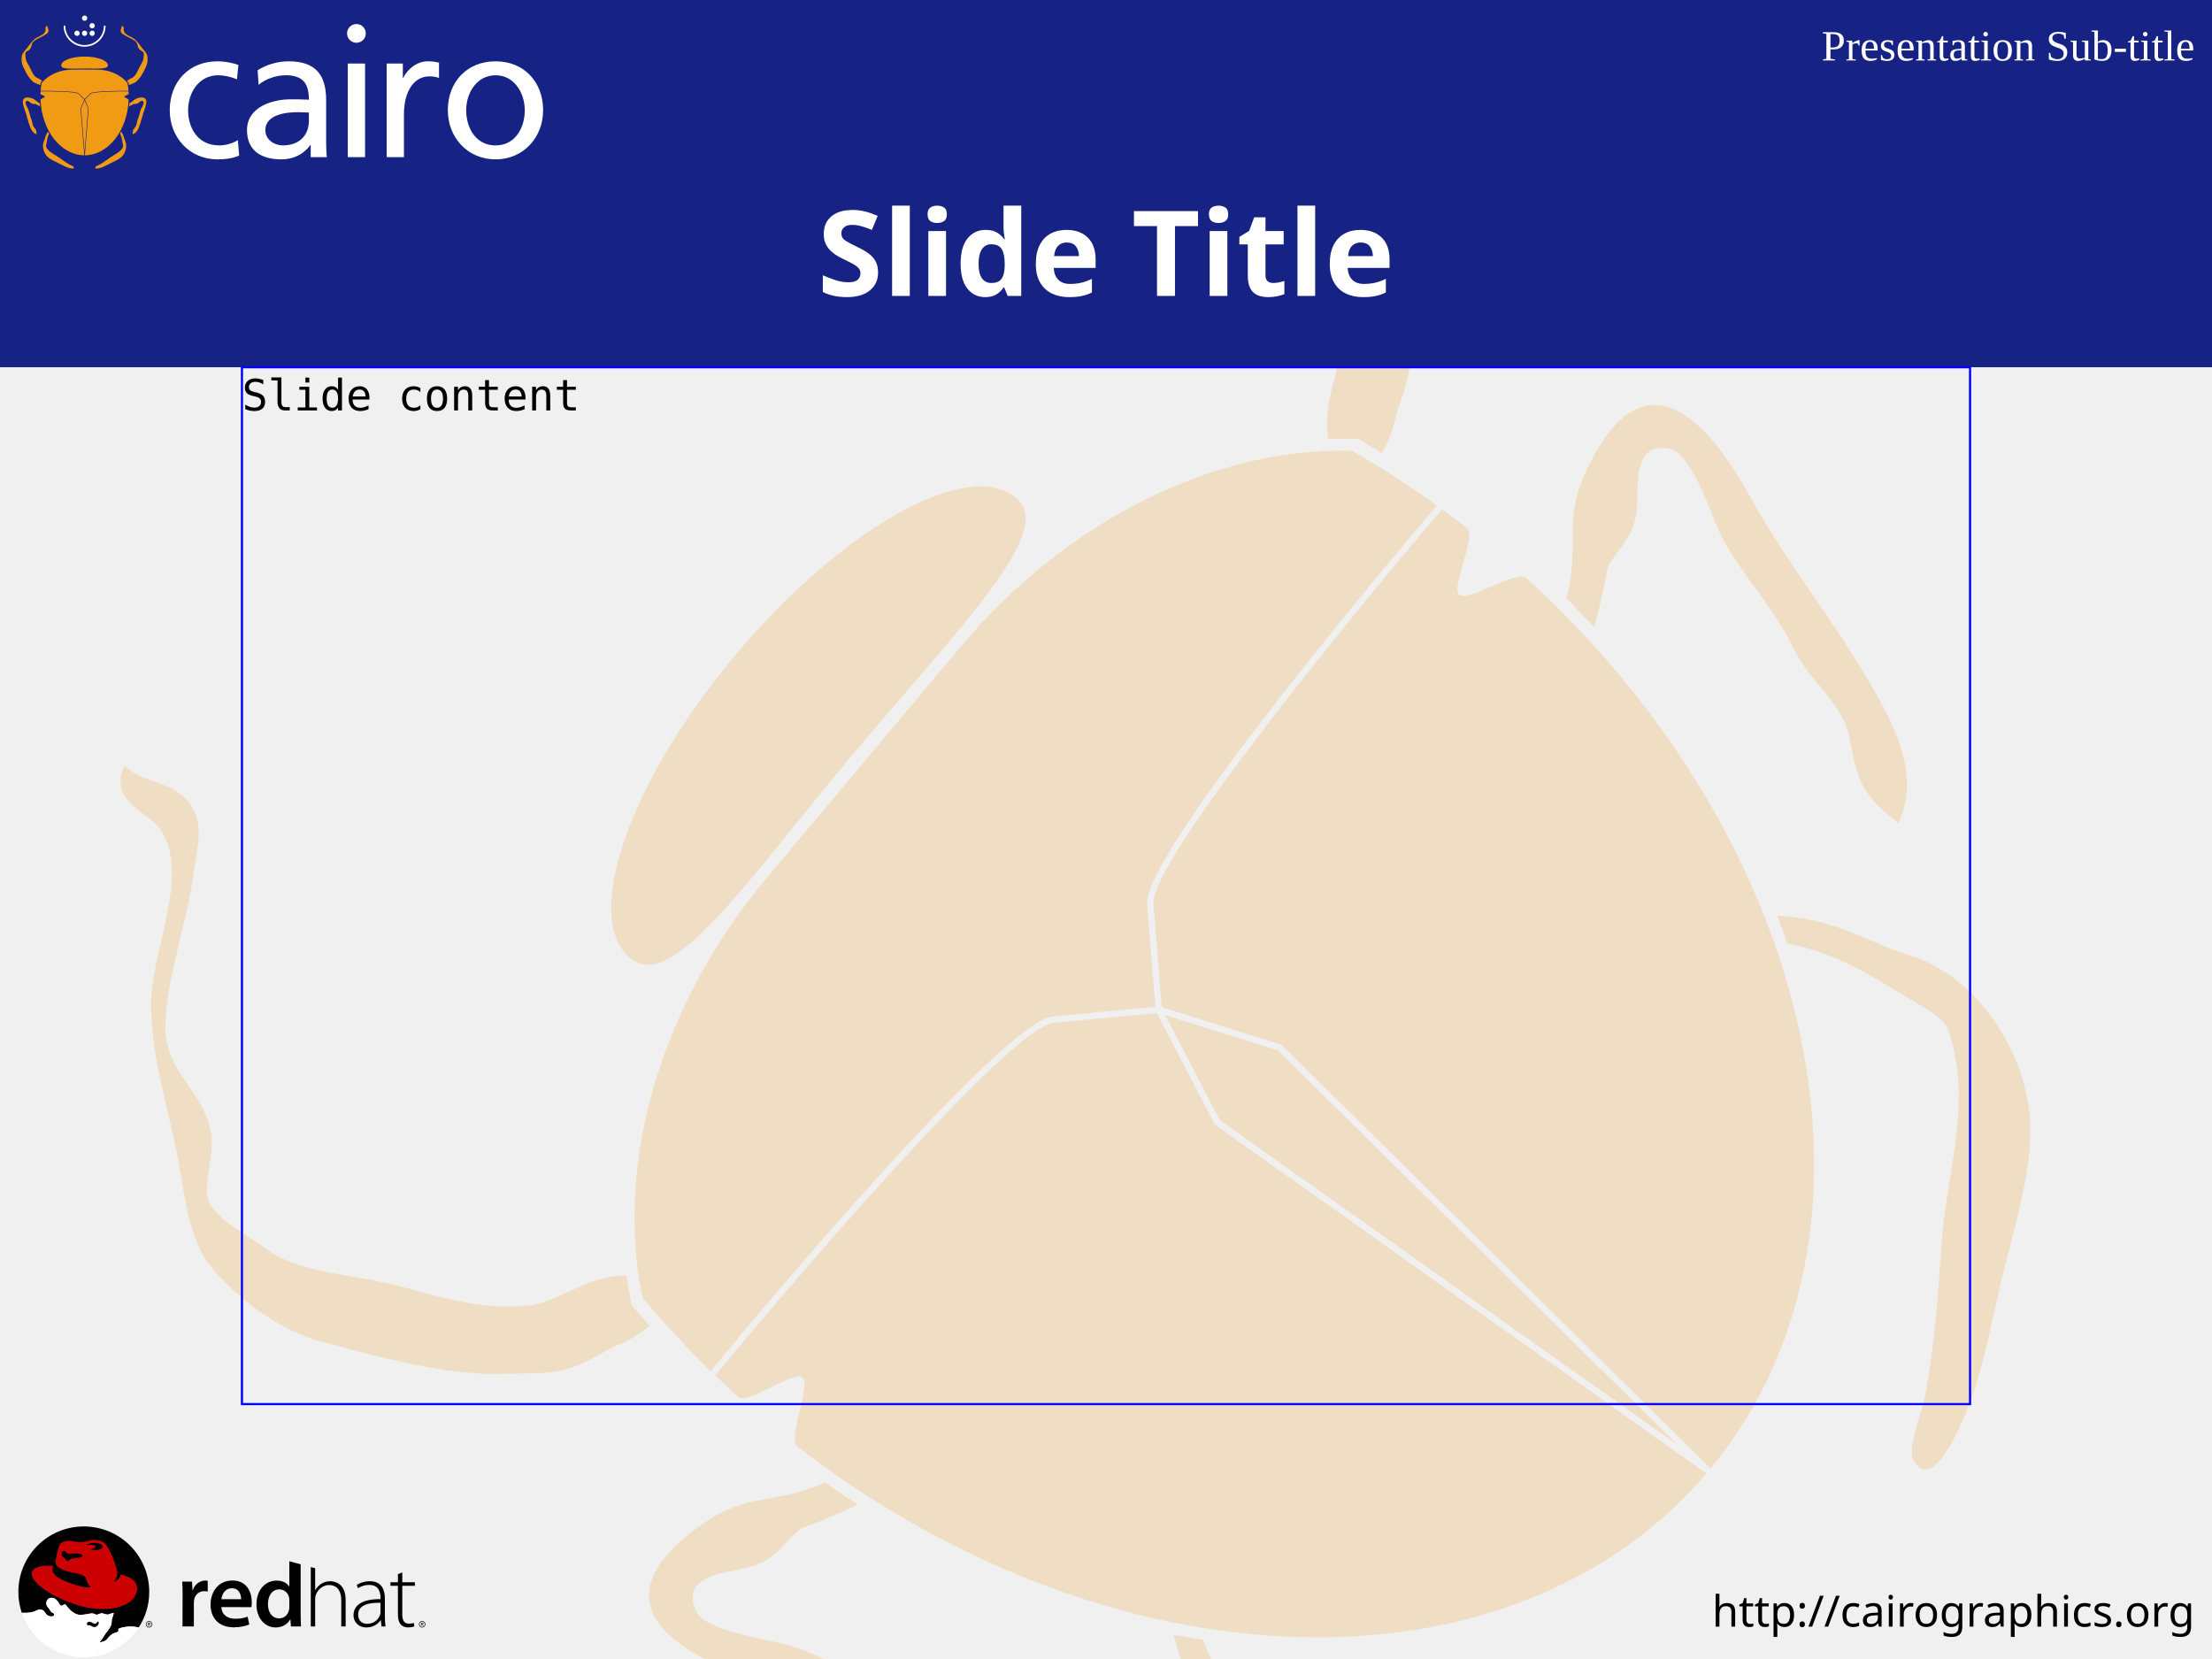
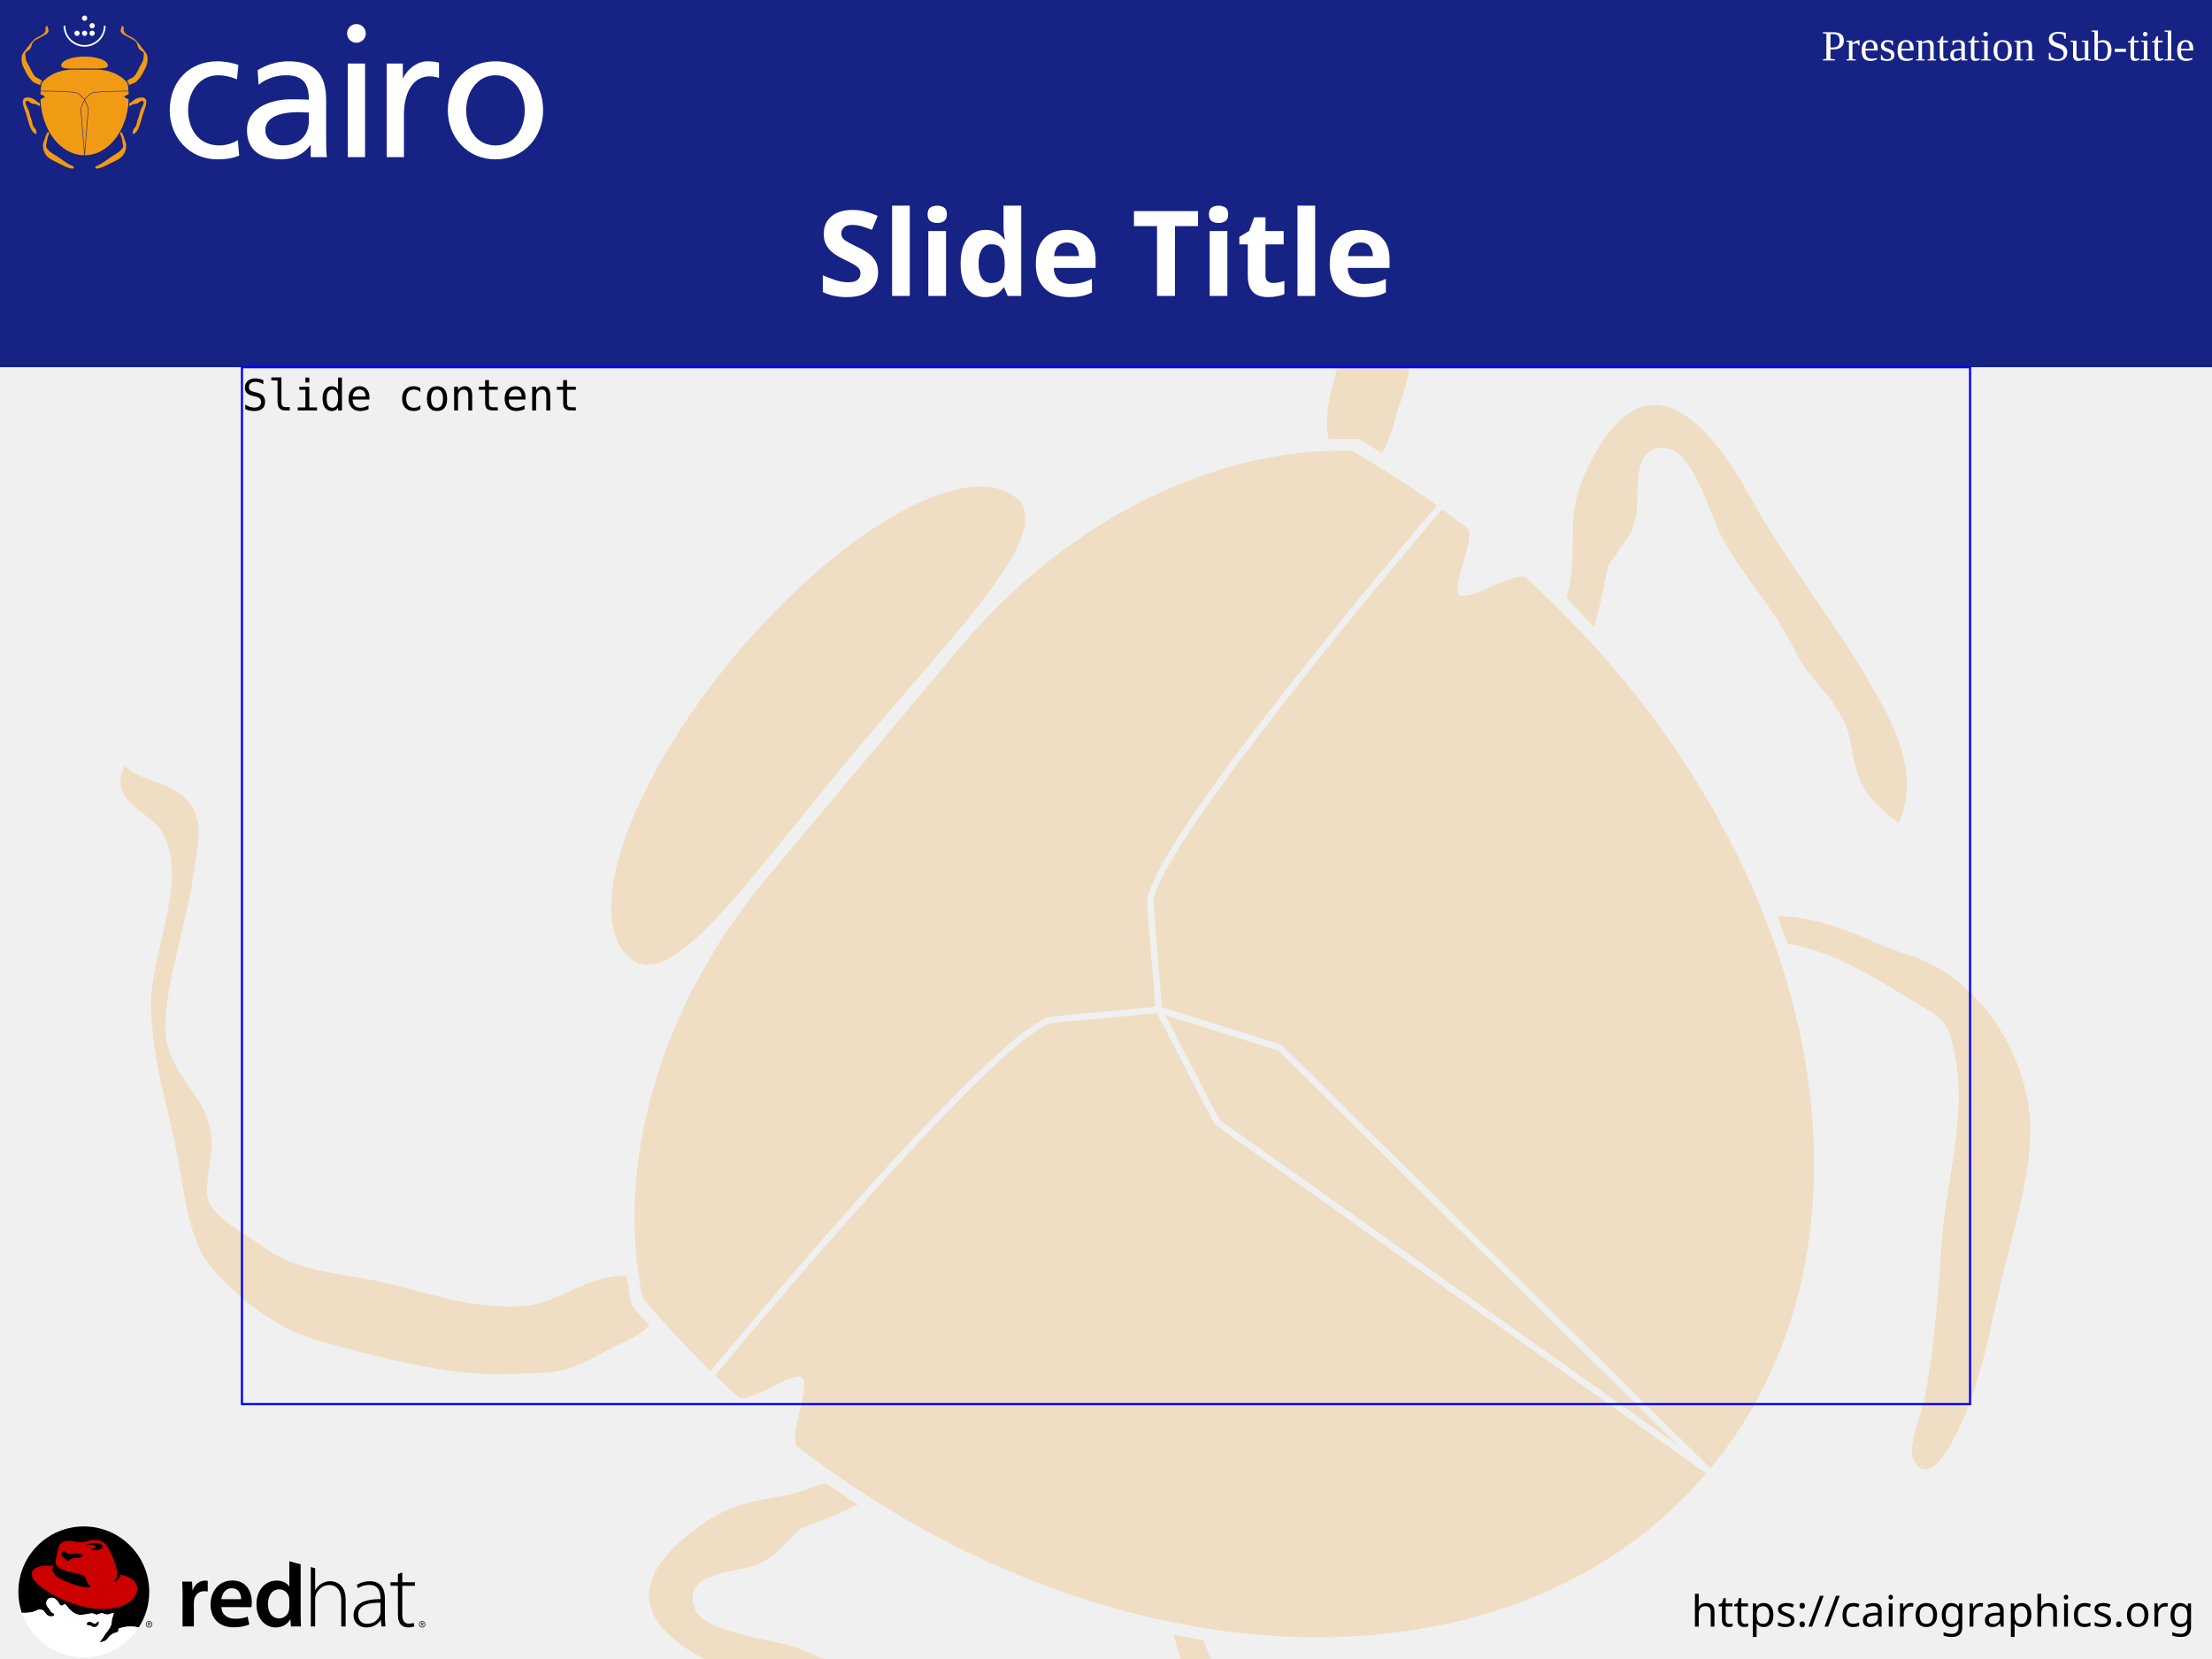
<svg xmlns="http://www.w3.org/2000/svg" xmlns:ns2="http://www.svgslides.org/svgslides0.1" xmlns:xlink="http://www.w3.org/1999/xlink" width="1024" height="768" fill="black">
  <defs id="cairo-artwork_defs">
    <g id="hacker_emblem">
      <g id="hacker_emblem_grid" fill="white" stroke="none">
        <rect x="-2.95" y="-3.05" width="6" height="0.1" />
        <rect x="2.95" y="-2.95" width="0.1" height="6" />
        <rect x="-3.05" y="2.95" width="6" height="0.1" />
        <rect x="-3.05" y="-3.05" width="0.1" height="6" />
        <rect x="-1.05" y="-2.95" width="0.1" height="5.9" />
        <rect x="0.95" y="-2.95" width="0.1" height="5.9" />
        <rect x="-2.95" y="-1.05" width="1.9" height="0.1" />
        <rect x="-0.95" y="-1.05" width="1.9" height="0.1" />
        <rect x="1.05" y="-1.05" width="1.9" height="0.1" />
        <rect x="-2.95" y="0.95" width="1.9" height="0.1" />
        <rect x="-0.95" y="0.95" width="1.9" height="0.1" />
        <rect x="1.05" y="0.95" width="1.9" height="0.1" />
      </g>
      <g id="hacker_emblem_dots" fill="white">
        <circle cx="0" cy="-2" r="0.7" />
        <circle cx="2" cy="0" r="0.7" />
        <circle cx="-2" cy="2" r="0.7" />
        <circle cx="0" cy="2" r="0.7" />
        <circle cx="2" cy="2" r="0.7" />
      </g>
    </g>
    <g id="scarab" fill="#f19a14">
      <g transform="translate(-150, -170)">
        <path id="scarab_head" d="M205.599,94.567c0-11.668-24.914-21.129-55.628-21.129     c-30.723,0-55.624,9.46-55.624,21.129c0,10.203,24.901,7.346,55.624,7.346C180.685,101.913,205.599,104.233,205.599,94.567z" />
        <path id="scarab_torso" d="M136.423,161.506c0,0,12.751,12.577,13.547,13.362     c2.262-2.232,13.545-13.362,13.545-13.362c7.135-7.036,87.111-6.399,91.066-6.363c-0.469-6.298-1.254-12.472-2.325-18.519     c-15.183-19.279-42.811-32.225-74.485-32.225h-55.518c-31.745,0-59.439,13.011-74.598,32.37c-1.054,6-1.829,12.128-2.296,18.374     C49.321,155.106,129.288,154.47,136.423,161.506z" />
        <path id="scarab_spine" d="M149.97,301.187c2.005-24.729,8.386-103.483,8.405-103.721     c-0.09-0.219-6.478-15.578-8.405-20.214c-1.936,4.655-8.316,19.995-8.408,20.214C141.582,197.704,147.965,276.458,149.97,301.187z" />
        <path id="scarab_wing_left" d="M140.403,197.149l8.862-21.31l-13.686-13.499     c-5.65-5.573-67.074-6.235-90.259-6.019l-0.006-0.622c-0.154,2.144-0.271,4.302-0.35,6.475     c-0.076,2.207,10.392,4.706,10.392,6.717c0,2.319-10.457,5.084-10.359,7.631c2.993,73.349,48.53,131.631,104.372,132.048     l-9.02-111.29L140.403,197.149z" />
        <path id="scarab_wing_right" d="M244.585,168.891c0-2.011,10.467-4.506,10.391-6.715     c-0.079-2.174-0.195-4.332-0.351-6.479l-0.004,0.624c-23.186-0.216-84.608,0.445-90.26,6.017l-13.688,13.502l8.915,21.438     l-9.017,111.29c55.854-0.417,101.378-58.698,104.373-132.049C255.04,173.976,244.585,171.209,244.585,168.891z" />
        <path id="scarab_leg_front_left" d="M44.506,141.12c-4.135-0.856-4.895-1.54-7.935-2.92     c-9.59-3.364-10.376-5.481-16.08-11.86c-7.426-8.306-12.661-20.142-17.1-29.463c-3.576-7.525-3.984-16.409-2.86-24.273     c0.991-6.935,7.144-12.869,12.074-18.92c5.844-7.191,10.356-14.822,17.924-21.354c7.736-6.682,23.203-9.809,26.168-19.648     C57.86,8.819,54.334,1.766,61.482,0c-0.366,4.703,3.639,8.477,2.397,13.575c-1.129,4.627-4.368,5.811-9.611,9.099     c-7.564,4.746-18.366,8.779-24.748,13.965c-7.175,5.827-4.369,13.771-10.569,20.057c-2.001,2.03-7.901,4.706-9.137,6.83     c-1.861,3.199-0.297,9.572-0.116,13.12c0.425,8.284,5.588,14.244,9.555,22.045c4.152,8.141,6.429,15.409,13.411,22.519     c4.183,4.262,11.429,4.802,16.21,10.647l-3.555,4.186L44.506,141.12z" />
        <path id="scarab_leg_middle_left" d="M43.94,191.922l-0.809-7.346     c-9.506-4.579-10.339-9.772-20.738-12.466c-23.728-6.151-21.361,11.25-15.532,26.373c5.676,14.726,8.237,30.23,14.345,44.795     c2.805,6.688,6.919,13.213,14.298,15.127c0.372-8.435-0.917-10.651-6.113-16.919c-4.395-5.293-3.326-12.548-6.072-18.504     c-3.581-7.804-4.196-15.646-7.279-23.502c-1.363-3.479-8.33-13.966-6.452-17.861c3.183-6.603,9.178-0.083,12.179,2.077     c4.218,3.036,6.467,2.223,11.681,2.898C34.041,186.673,37.005,188.756,43.94,191.922z" />
        <path id="scarab_leg_back_left" d="M65.839,257.063l-2.771-4.837     c-6.68,8.928-6.993,16.228-10.056,23.347c-5.277,12.263-0.157,28.851,9.854,37.676c6.052,5.375,15.907,9.618,23.122,13.136     c10.035,4.892,20.113,11.286,31.336,13.396c2.482,0.466,8.798,1.295,6.693-3.522c-0.975-2.237-8.091-4.591-10.146-5.734     c-8.312-4.623-16.377-10.524-24.142-16.176c-9.498-6.862-20.843-11.186-28.311-20.684c-3.054-3.885-3.544-4.922-2.816-9.39     c0.693-4.263,1.344-9.174,2.241-13.439C61.855,266.029,63.274,261.378,65.839,257.063z" />
        <path id="scarab_leg_front_right" d="M255.487,141.12c4.134-0.856,4.896-1.54,7.936-2.92     c9.583-3.364,10.369-5.481,16.071-11.86c7.428-8.306,12.661-20.142,17.115-29.463c3.574-7.525,3.983-16.409,2.86-24.273     c-0.992-6.935-7.157-12.869-12.087-18.92c-5.843-7.191-10.356-14.822-17.919-21.354c-7.735-6.682-23.202-9.809-26.167-19.648     C242.135,8.819,245.66,1.766,238.511,0c0.366,4.703-3.637,8.477-2.396,13.575c1.131,4.627,4.368,5.811,9.611,9.099     c7.563,4.746,18.367,8.779,24.747,13.965c7.17,5.827,4.362,13.771,10.563,20.057c2.001,2.03,7.901,4.706,9.139,6.83     c1.859,3.199,0.295,9.572,0.113,13.12c-0.424,8.284-5.588,14.244-9.553,22.045c-4.152,8.141-6.431,15.409-13.404,22.519     c-4.184,4.262-11.429,4.802-16.211,10.647l3.556,4.186L255.487,141.12z" />
        <path id="scarab_leg_middle_right" d="M256.053,191.922l0.81-7.346     c9.507-4.579,10.34-9.772,20.73-12.466c23.741-6.151,21.374,11.25,15.534,26.373c-5.676,14.726-8.238,30.23-14.347,44.795     c-2.804,6.688-6.911,13.213-14.291,15.127c-0.371-8.435,0.918-10.651,6.113-16.919c4.39-5.293,3.319-12.548,6.066-18.504     c3.58-7.804,4.197-15.646,7.278-23.502c1.363-3.479,8.33-13.966,6.453-17.861c-3.184-6.603-9.179-0.083-12.181,2.077     c-4.217,3.036-6.458,2.223-11.672,2.898C265.951,186.673,262.986,188.756,256.053,191.922z" />
        <path id="scarab_leg_back_right" d="M234.155,257.063l2.771-4.837     c6.679,8.928,6.991,16.228,10.057,23.347c5.274,12.263,0.154,28.851-9.854,37.676c-6.055,5.375-15.903,9.618-23.117,13.136     c-10.034,4.892-20.127,11.286-31.351,13.396c-2.481,0.466-8.789,1.295-6.691-3.522c0.976-2.237,8.092-4.591,10.146-5.734     c8.312-4.623,16.392-10.524,24.155-16.176c9.498-6.862,20.838-11.186,28.305-20.684c3.055-3.885,3.543-4.922,2.818-9.39     c-0.696-4.263-1.346-9.174-2.244-13.439C238.137,266.029,236.718,261.378,234.155,257.063z" />
      </g>
    </g>
    <radialGradient id="gradient_radial_dung" cx="0" cy="0" r="60" fx="0" fy="0" gradientUnits="userSpaceOnUse">
      <stop offset="0" stop-color="#9a9a9a" />
      <stop offset="0.70" stop-color="#bababa" />
      <stop offset="0.95" stop-color="#FFFFFF" />
    </radialGradient>
    <g id="dung">
      <circle cx="0" cy="0" r="60" fill="url(#gradient_radial_dung)" />
      <g transform="translate(-61, -61)">
        <path fill="#8a8a8a" d="M0,61c0,33.636,27.364,61,61,61s61-27.364,61-61S94.636,0,61,0S0,27.364,0,61z        M2,61C2,28.467,28.467,2,61,2c32.532,0,59,26.467,59,59c0,32.533-26.468,59-59,59C28.467,120,2,93.533,2,61z" />
      </g>
      <use xlink:href="#hacker_emblem" x="0" y="0" transform="scale(9)" />
    </g>
    <g id="dung_2_color">
      <path stroke-width="4" stroke="white" fill="none" d=" M 48,   0 C 48,   12.73,    42.943, 24.939   33.941, 33.941 C 24.939, 42.943   12.73, 48   0,   48 C -12.73, 48,    -24.939, 42.943   -33.941, 33.941 C -42.943, 24.939,   -48,   12.73,   -48,   0, C -48,   -12.73,    -42.943, -24.939,   -33.941, -33.941 C -24.939, -42.943,   -12.73, -48,    0,   -48 C 12.73, -48,    24.939, -42.943,   33.941, -33.941 C 42.943, -24.939,   48,   -12.73,   48,   0" />
      <g transform="scale(9)" fill="white" stroke="none" stroke-width="0.222">
        <circle cx="0" cy="-2" r="0.7" />
        <circle cx="2" cy="0" r="0.7" />
        <circle cx="-2" cy="2" r="0.7" />
        <circle cx="0" cy="2" r="0.7" />
        <circle cx="2" cy="2" r="0.7" />
      </g>
    </g>
    <g id="cairo_logo">
      <use xlink:href="#dung_2_color" x="0" y="0" transform="translate(0, -140)" />
      <use xlink:href="#scarab" x="0" y="0" transform="translate(0, 30)" />
    </g>
    <g id="cairo_logo_dung-centered">
      <use xlink:href="#dung_2_color" x="0" y="0" />
      <use xlink:href="#scarab" x="0" y="0" transform="translate(0,170)" />
    </g>
    <g id="cairo_logo_scarab-centered">
      <use xlink:href="#dung_2_color" x="0" y="0" transform="translate(0, -175.85)" />
      <use xlink:href="#scarab" x="0" y="0" transform="translate(0, -5.85)" />
    </g>
    <g id="cairo_logo_top-centered">
      <use xlink:href="#dung_2_color" x="0" y="0" transform="translate(0, 60)" />
      <use xlink:href="#scarab" x="0" y="0" transform="translate(0, 230)" />
    </g>
    <g id="cairo_logo_bottom-centered">
      <use xlink:href="#dung_2_color" x="0" y="0" transform="translate(0, -340)" />
      <use xlink:href="#scarab" x="0" y="0" transform="translate(0, -170)" />
    </g>
    <g id="cairo_logo_right-centered">
      <use xlink:href="#dung_2_color" x="0" y="0" transform="translate(-150, -140)" />
      <use xlink:href="#scarab" x="0" y="0" transform="translate(-150, 30)" />
    </g>
    <g id="cairo_logo_left-centered">
      <use xlink:href="#dung_2_color" x="0" y="0" transform="translate(150, -140)" />
      <use xlink:href="#scarab" x="0" y="0" transform="translate(150, 30)" />
    </g>
    <g id="cairo_logo_topleft-centered">
      <use xlink:href="#dung_2_color" x="0" y="0" transform="translate(150, 60)" />
      <use xlink:href="#scarab" x="0" y="0" transform="translate(150, 230)" />
    </g>
    <g id="cairo_logo_topright-centered">
      <use xlink:href="#dung_2_color" x="0" y="0" transform="translate(-150, 60)" />
      <use xlink:href="#scarab" x="0" y="0" transform="translate(-150, 230)" />
    </g>
    <g id="cairo_logo_bottomleft-centered">
      <use xlink:href="#dung_2_color" x="0" y="0" transform="translate(150, -340)" />
      <use xlink:href="#scarab" x="0" y="0" transform="translate(150, -170)" />
    </g>
    <g id="cairo_logo_bottomright-centered">
      <use xlink:href="#dung_2_color" x="0" y="0" transform="translate(-150, -340)" />
      <use xlink:href="#scarab" x="0" y="0" transform="translate(-150, -170)" />
    </g>
    <g id="cairo_text" transform="translate(0,-97)">
      <g transform="scale(0.1484,0.1484)">
        <g transform="translate(-1139,-208.5)">
          <path transform="translate(65,0)" d="           M 412, 433            C 385, 422 336, 413 298, 413            C 142, 413 38, 525 38, 680            C 38, 826 144, 947 298, 947            C 332, 947 377, 944 416, 926            L 409, 842            C 380, 861 340, 871 308, 871            C 187, 871 138, 771 138, 680            C 138, 583 197, 489 302, 489            C 332, 489 368, 496 404, 511            L 412, 433 " />
          <path transform="translate(486.75,0)" d="           M 109, 541            C 147, 509 204, 489 257, 489            C 351, 489 383, 534 383, 622            C 346, 620 320, 620 283, 620            C 186, 620 46, 660 46, 788            C 46, 899 123, 947 233, 947            C 319, 947 369, 900 391, 869            L 393, 869            L 393, 935            L 481, 935            C 479, 920 477, 893 477, 835            L 477, 624            C 477, 485 418, 413 272, 413            C 207, 413 151, 433 104, 461            L 109, 541            M 383, 737            C 383, 813 334, 871 241, 871            C 198, 871 146, 842 146, 788            C 146, 698 272, 690 323, 690            C 343, 690 363, 692 383, 692            L 383, 737 " />
          <path transform="translate(1000,0)" d="           M 92, 935            L 186, 935            L 186, 425            L 92, 425            L 92, 935            M 88, 261           A 51, 51 0 1 1 190,261           A 51, 51 0 1 1 88,261" />
          <path transform="translate(1234.25,0)" d="           M 80, 935            L 174, 935            L 174, 703            C 174, 575 229, 495 313, 495            C 329, 495 348, 497 365, 504            L 365, 420            C 345, 416 331, 413 303, 413            C 249, 413 195, 451 170, 504            L 168, 504            L 168, 425            L 80, 425            L 80, 935 " />
          <path transform="translate(1610,0)" d="           M 46, 680            C 46, 826 152, 947 306, 947            C 459, 947 565, 826 565, 680            C 565, 525 461, 413 306, 413            C 150, 413 46, 525 46, 680            M 146, 680            C 146, 583 205, 489 306, 489            C 406, 489 465, 583 465, 680            C 465, 771 416, 871 306, 871            C 195, 871 146, 771 146, 680 " />
        </g>
      </g>
    </g>
    <g id="cairo_text_small_spaced" transform="translate(0,-71)">
      <g transform="scale(0.085,0.085)">
        <g transform="translate(-1139,-208.5)">
          <path transform="translate(-151,0)" d="           M 412, 433            C 385, 422 336, 413 298, 413            C 142, 413 38, 525 38, 680            C 38, 826 144, 947 298, 947            C 332, 947 377, 944 416, 926            L 409, 842            C 380, 861 340, 871 308, 871            C 187, 871 138, 771 138, 680            C 138, 583 197, 489 302, 489            C 332, 489 368, 496 404, 511            L 412, 433 " />
          <path transform="translate(379.5,0)" d="           M 109, 541            C 147, 509 204, 489 257, 489            C 351, 489 383, 534 383, 622            C 346, 620 320, 620 283, 620            C 186, 620 46, 660 46, 788            C 46, 899 123, 947 233, 947            C 319, 947 369, 900 391, 869            L 393, 869            L 393, 935            L 481, 935            C 479, 920 477, 893 477, 835            L 477, 624            C 477, 485 418, 413 272, 413            C 207, 413 151, 433 104, 461            L 109, 541            M 383, 737            C 383, 813 334, 871 241, 871            C 198, 871 146, 842 146, 788            C 146, 698 272, 690 323, 690            C 343, 690 363, 692 383, 692            L 383, 737 " />
          <path transform="translate(1000,0)" d="           M 92, 935            L 186, 935            L 186, 425            L 92, 425            L 92, 935            M 88, 261           A 51, 51 0 1 1 190,261           A 51, 51 0 1 1 88,261" />
          <path transform="translate(1341.5,0)" d="           M 80, 935            L 174, 935            L 174, 703            C 174, 575 229, 495 313, 495            C 329, 495 348, 497 365, 504            L 365, 420            C 345, 416 331, 413 303, 413            C 249, 413 195, 451 170, 504            L 168, 504            L 168, 425            L 80, 425            L 80, 935 " />
          <path transform="translate(1826,0)" d="           M 46, 680            C 46, 826 152, 947 306, 947            C 459, 947 565, 826 565, 680            C 565, 525 461, 413 306, 413            C 150, 413 46, 525 46, 680            M 146, 680            C 146, 583 205, 489 306, 489            C 406, 489 465, 583 465, 680            C 465, 771 416, 871 306, 871            C 195, 871 146, 771 146, 680 " />
        </g>
      </g>
    </g>
    <g id="cairo_text_small" transform="translate(0,-71)">
      <g transform="scale(0.085,0.085)">
        <g transform="translate(-1139,-208.5)">
          <path transform="translate(-151,0)" d="           M 412, 433            C 385, 422 336, 413 298, 413            C 142, 413 38, 525 38, 680            C 38, 826 144, 947 298, 947            C 332, 947 377, 944 416, 926            L 409, 842            C 380, 861 340, 871 308, 871            C 187, 871 138, 771 138, 680            C 138, 583 197, 489 302, 489            C 332, 489 368, 496 404, 511            L 412, 433 " />
          <path transform="translate(261.75,0)" d="           M 109, 541            C 147, 509 204, 489 257, 489            C 351, 489 383, 534 383, 622            C 346, 620 320, 620 283, 620            C 186, 620 46, 660 46, 788            C 46, 899 123, 947 233, 947            C 319, 947 369, 900 391, 869            L 393, 869            L 393, 935            L 481, 935            C 479, 920 477, 893 477, 835            L 477, 624            C 477, 485 418, 413 272, 413            C 207, 413 151, 433 104, 461            L 109, 541            M 383, 737            C 383, 813 334, 871 241, 871            C 198, 871 146, 842 146, 788            C 146, 698 272, 690 323, 690            C 343, 690 363, 692 383, 692            L 383, 737 " />
          <path transform="translate(764.75)" d="           M 92, 935            L 186, 935            L 186, 425            L 92, 425            L 92, 935            M 88, 261           A 51, 51 0 1 1 190,261           A 51, 51 0 1 1 88,261" />
          <path transform="translate(988.5,0)" d="           M 80, 935            L 174, 935            L 174, 703            C 174, 575 229, 495 313, 495            C 329, 495 348, 497 365, 504            L 365, 420            C 345, 416 331, 413 303, 413            C 249, 413 195, 451 170, 504            L 168, 504            L 168, 425            L 80, 425            L 80, 935 " />
          <path transform="translate(1355.5,0)" d="           M 46, 680            C 46, 826 152, 947 306, 947            C 459, 947 565, 826 565, 680            C 565, 525 461, 413 306, 413            C 150, 413 46, 525 46, 680            M 146, 680            C 146, 583 205, 489 306, 489            C 406, 489 465, 583 465, 680            C 465, 771 416, 871 306, 871            C 195, 871 146, 771 146, 680 " />
        </g>
      </g>
    </g>
    <g id="cairo_logo_text_small">
      <use xlink:href="#cairo_logo_bottomleft-centered" transform="translate(0, 78), scale(0.1944)" />
      <use xlink:href="#cairo_text_small" fill="white" transform="translate(175,82)" />
    </g>
    <g id="cairo_logo_with_text">
      <use xlink:href="#cairo_logo_top-centered" transform="translate(0, -245)" />
      <use xlink:href="#cairo_text" transform="translate(0, 245)" />
    </g>
    <g id="cairo_banner">
      <use xlink:href="#cairo_logo_bottomleft-centered" transform="translate(-180, 40), scale(0.1944)" />
      <use xlink:href="#cairo_text_small" transform="translate(0, 42)" fill="black" />
      <use xlink:href="#cairo_logo_bottomleft-centered" transform="translate(180, 40), scale(0.1944), scale(-1, 1)" />
    </g>
    <g id="freedesktop_org_logo" style="fill:#FFFFFF;stroke:#3B80AE;stroke-width:2.459;">
      <g>
        <path style="stroke:#BABABA;" d="M85.277,40.796c2.058,7.884-2.667,15.942-10.551,17.999L27.143,71.21c-7.884,2.057-15.943-2.667-18-10.552            l-7.448-28.55c-2.057-7.884,2.667-15.942,10.551-17.999L59.83,1.695c7.884-2.057,15.942,2.667,17.999,10.551            l7.449,28.55z" />&gt;
		    <path style="fill:#3B80AE;stroke:none;" d="M80.444,39.778c1.749,7.854-1.816,13.621-9.504,15.447l-42.236,11.02c-7.569,2.396-14.089-1.181               -15.838-8.836L6.53,33.127c-1.749-8.145,0.709-12.889,9.503-15.447L58.27,6.661               c8.144-1.826,14.089,1.363,15.838,8.835l6.336,24.282z" />&gt;
		    </g>g&gt;
		    <path style="opacity:0.5;fill:none;stroke:#FFFFFF;" d="M45.542,51.793L24.104,31.102l38.1-4.393L45.542,51.793z" />&gt;
		    <path d="M72.325,28.769c0.405,1.55-0.525,3.136-2.075,3.541l-12.331,3.217c-1.551,0.404-3.137-0.525-3.542-2.076l-2.295-8.801         c-0.405-1.551,0.524-3.137,2.076-3.542l12.33-3.217c1.551-0.405,3.137,0.525,3.542,2.076l2.295,8.801z" />&gt;
		    <path d="M36.51,33.625c0.496,1.9-0.645,3.844-2.545,4.34l-15.112,3.943c-1.901,0.496-3.845-0.644-4.34-2.544l-2.814-10.786         c-0.496-1.901,0.644-3.844,2.544-4.34l15.113-3.942c1.901-0.496,3.845,0.643,4.34,2.544l2.814,10.786z" />&gt;
		    <path d="M52.493,53.208c0.278,1.065-0.36,2.154-1.425,2.432L42.6,57.848c-1.064,0.277-2.153-0.36-2.431-1.426l-1.577-6.043         c-0.277-1.064,0.36-2.153,1.425-2.432l8.468-2.209c1.064-0.277,2.154,0.361,2.431,1.426l1.577,6.043z" />&gt;
		    </g>g&gt;
		    <g id="bullet">
      <use x="0" y="0" xlink:href="#cairo_logo" transform="translate(-6,-2) scale(0.1, 0.1)" />&gt;
		    </g>
    <g id="redhat_logo_horizontal">
      <g fill="black" stroke="none" transform="translate(0,124),scale(1,-1),translate(-214,-258)" fill-rule="evenodd">
        <path fill="black" d="     M 367.062 315.32     C 367.062 320.877 366.946 324.964 366.723 328.66     L 375.811 328.66     L 376.2 320.776     L 376.497 320.776     C 378.539 326.622 383.381 329.6 387.859 329.6     C 388.884 329.6 389.482 329.56 390.322 329.373     L 390.322 319.486     C 389.34 319.676 388.422 319.784 387.159 319.784     C 382.16 319.784 378.688 316.601 377.751 311.845     C 377.573 310.918 377.481 309.809 377.481 308.678     L 377.481 287.15     L 366.977 287.15     L 367.062 315.32    " />
        <path fill="black" d="     M 402.993 305.079     C 403.272 297.559 409.092 294.269 415.814 294.269     C 420.641 294.269 424.094 295.023 427.268 296.192     L 428.823 288.968     C 425.269 287.463 420.341 286.336 414.315 286.336     C 400.838 286.336 392.941 294.659 392.941 307.381     C 392.941 318.837 399.891 329.677 413.244 329.677     C 426.74 329.677 431.134 318.577 431.134 309.489     C 431.134 307.538 430.962 305.971 430.759 305.006     L 402.993 305.079      M 421.248 312.393     C 421.295 316.239 419.621 322.509 412.59 322.509     C 406.13 322.509 403.444 316.645 402.972 312.393     L 421.248 312.393    " />
        <path fill="black" d="     M 476.355 344.667     L 465.864 347.508     L 465.864 324.191     L 465.69 324.191     C 463.834 327.256 459.741 329.6 454.057 329.6     C 444.076 329.6 435.383 321.337 435.448 307.431     C 435.448 294.672 443.298 286.217 453.212 286.217     C 459.202 286.217 464.211 289.072 466.691 293.722     L 466.878 293.722     L 467.349 287.15     L 476.7 287.15     C 476.508 289.972 476.355 294.543 476.355 298.792     L 476.355 344.667      M 465.864 305.15     C 465.864 304.048 465.786 303.023 465.545 302.087     C 464.487 297.544 460.773 294.617 456.482 294.617     C 449.872 294.617 446.09 300.188 446.09 307.816     C 446.09 315.517 449.838 321.476 456.602 321.476     C 461.321 321.476 464.699 318.148 465.627 314.106     C 465.807 313.256 465.864 312.208 465.864 311.371     L 465.864 305.15    " />
        <path fill="black" d="     M 503.796 329.018     C 500.684 329.018 497.893 328.119 495.549 326.671     C 493.116 325.246 491.135 323.046 489.959 320.767     L 489.791 320.767     L 489.791 341.019     L 485.743 342.123     L 485.743 287.15     L 489.791 287.15     L 489.791 312.179     C 489.791 313.841 489.92 314.995 490.346 316.211     C 492.093 321.301 496.89 325.481 502.689 325.481     C 511.066 325.481 513.967 318.76 513.967 311.391     L 513.967 287.15     L 518.014 287.15     L 518.014 311.836     C 518.014 327.079 507.675 329.018 503.796 329.018    " />
        <path fill="black" d="     M 554.341 296.873     C 554.341 293.636 554.469 290.283 554.938 287.15     L 551.208 287.15     L 550.613 293.016     L 550.421 293.016     C 548.438 289.859 543.876 286.217 537.373 286.217     C 529.139 286.217 525.306 292.012 525.306 297.469     C 525.306 306.912 533.642 312.606 550.292 312.432     L 550.292 313.523     C 550.292 317.572 549.504 325.647 539.824 325.586     C 536.245 325.586 532.513 324.625 529.551 322.537     L 528.263 325.481     C 532.001 328.014 536.566 329.018 540.27 329.018     C 552.08 329.018 554.341 320.151 554.341 312.838     L 554.341 296.873      M 550.292 309.023     C 541.381 309.281 529.613 307.934 529.613 298.106     C 529.613 292.225 533.495 289.581 537.758 289.581     C 544.58 289.581 548.456 293.802 549.868 297.787     C 550.165 298.662 550.292 299.537 550.292 300.24     L 550.292 309.023    " />
        <path fill="black" d="     M 570.459 337.1     L 570.459 328.08     L 582.124 328.08     L 582.124 324.796     L 570.459 324.796     L 570.459 298.194     C 570.459 292.991 572.076 289.728 576.469 289.728     C 578.582 289.728 580.076 290.008 581.121 290.371     L 581.61 287.235     C 580.287 286.684 578.43 286.254 575.962 286.254     C 572.974 286.254 570.5 287.193 568.899 289.154     C 567.047 291.306 566.412 294.741 566.412 298.916     L 566.412 324.796     L 559.506 324.796     L 559.506 328.08     L 566.412 328.08     L 566.412 335.606     L 570.459 337.1    " />
        <path fill="black" d="     M 335.5 288.971     L 336.035 288.971     L 336.841 287.644     L 337.361 287.644     L 336.489 288.994     C 336.94 289.05 337.283 289.288 337.283 289.834     C 337.283 290.438 336.926 290.705 336.202 290.705     L 335.037 290.705     L 335.037 287.644     L 335.5 287.644     L 335.5 288.971      M 335.5 289.364     L 335.5 290.31     L 336.132 290.31     C 336.453 290.31 336.798 290.24 336.798 289.865     C 336.798 289.392 336.449 289.364 336.057 289.364     L 335.5 289.364    " />
        <path fill="black" d="     M 339.044 289.172     C 339.044 287.518 337.704 286.176 336.049 286.176     C 334.395 286.176 333.053 287.518 333.053 289.172     C 333.053 290.827 334.395 292.168 336.049 292.168     C 337.704 292.168 339.044 290.827 339.044 289.172      M 336.049 291.637     C 334.687 291.637 333.584 290.533 333.584 289.172     C 333.584 287.81 334.687 286.706 336.049 286.706     C 337.408 286.706 338.512 287.81 338.512 289.172     C 338.512 290.533 337.408 291.637 336.049 291.637    " />
        <path fill="black" d="     M 326.453 286.208     C 324.118 286.745 321.64 287.08 319.134 287.08     C 314.85 287.08 310.95 286.339 308.073 285.143     C 307.756 284.984 307.53 284.653 307.53 284.276     C 307.53 284.141 307.565 283.999 307.617 283.884     C 307.957 282.897 307.398 281.828 304.616 281.216     C 300.488 280.31 297.883 276.053 296.392 274.637     C 294.641 272.976 289.697 271.953 290.44 272.943     C 291.022 273.719 293.248 276.135 294.602 278.748     C 295.812 281.083 296.891 281.746 298.375 283.974     C 298.811 284.627 300.5 286.922 300.991 288.737     C 301.543 290.511 301.356 292.734 301.568 293.649     C 301.872 294.97 303.118 297.837 303.213 299.453     C 303.267 300.369 299.392 298.149 297.553 298.149     C 295.714 298.149 293.923 299.248 292.281 299.328     C 290.248 299.425 288.941 297.761 287.103 298.051     C 286.052 298.218 285.167 299.143 283.331 299.213     C 280.718 299.309 277.524 297.761 271.526 297.953     C 265.625 298.144 260.175 305.408 259.431 306.563     C 258.56 307.92 257.496 307.92 256.335 306.856     C 255.174 305.792 253.743 306.627 253.336 307.339     C 252.561 308.694 250.493 312.654 247.288 313.482     C 242.856 314.631 240.612 311.028 240.903 308.162     C 241.199 305.252 243.08 304.438 243.951 302.891     C 244.821 301.343 245.267 300.343 246.905 299.657     C 248.067 299.176 248.5 298.458 248.153 297.505     C 247.851 296.674 246.642 296.483 245.848 296.446     C 244.159 296.366 242.976 296.824 242.112 297.376     C 241.108 298.014 240.292 298.903 239.416 300.413     C 238.402 302.078 236.805 302.804 234.945 302.804     C 234.059 302.804 233.23 302.569 232.492 302.19     C 229.577 300.675 226.106 299.774 222.371 299.774     L 218.157 299.773     C 216.106 305.856 214.995 312.368 214.995 319.142     C 214.995 352.606 242.123 379.733 275.586 379.733     C 309.05 379.733 336.176 352.606 336.176 319.142     C 336.176 307 332.603 295.69 326.453 286.208    " />
        <path fill="white" d="     M 326.453 286.209     C 324.118 286.746 321.64 287.084 319.134 287.084     C 314.85 287.084 310.95 286.342 308.073 285.144     C 307.756 284.987 307.53 284.655 307.53 284.278     C 307.53 284.142 307.565 284.001 307.617 283.884     C 307.957 282.899 307.398 281.831 304.616 281.218     C 300.488 280.312 297.883 276.054 296.392 274.642     C 294.641 272.977 289.697 271.955 290.44 272.946     C 291.022 273.72 293.248 276.137 294.602 278.749     C 295.812 281.083 296.891 281.75 298.375 283.976     C 298.811 284.627 300.5 286.924 300.991 288.74     C 301.543 290.512 301.356 292.735 301.568 293.651     C 301.872 294.973 303.118 297.838 303.213 299.457     C 303.267 300.372 299.392 298.15 297.553 298.15     C 295.714 298.15 293.923 299.251 292.281 299.33     C 290.248 299.426 288.941 297.763 287.103 298.052     C 286.052 298.221 285.167 299.147 283.331 299.215     C 280.718 299.31 277.524 297.763 271.526 297.956     C 265.625 298.147 260.175 305.412 259.431 306.567     C 258.56 307.922 257.496 307.922 256.335 306.857     C 255.174 305.794 253.743 306.63 253.336 307.344     C 252.561 308.696 250.493 312.655 247.288 313.485     C 242.856 314.634 240.612 311.031 240.903 308.164     C 241.199 305.254 243.08 304.44 243.951 302.893     C 244.821 301.344 245.267 300.346 246.905 299.662     C 248.067 299.177 248.5 298.461 248.153 297.507     C 247.851 296.677 246.642 296.487 245.848 296.449     C 244.159 296.367 242.976 296.826 242.112 297.376     C 241.108 298.018 240.292 298.904 239.416 300.416     C 238.402 302.08 236.805 302.809 234.945 302.809     C 234.059 302.809 233.23 302.572 232.492 302.193     C 229.577 300.675 226.106 299.777 222.371 299.777     L 218.157 299.774     C 226.236 275.81 248.897 258.553 275.586 258.553     C 296.906 258.553 315.654 269.563 326.453 286.209    " />
        <path fill="black" d="     M 288.931 291.764     C 289.242 291.46 289.779 290.438 289.123 289.14     C 288.754 288.452 288.358 287.968 287.649 287.402     C 286.797 286.719 285.131 285.931 282.846 287.38     C 281.617 288.159 281.543 288.421 279.847 288.201     C 278.635 288.043 278.153 289.266 278.588 290.283     C 279.024 291.297 280.815 292.119 283.04 290.813     C 284.041 290.226 285.603 288.984 286.969 290.084     C 287.536 290.538 287.875 290.841 288.661 291.75     C 288.696 291.788 288.746 291.81 288.802 291.81     C 288.852 291.81 288.897 291.793 288.931 291.764    " />
        <path fill="#cc0000" d="     M 309.777 335.263     C 309.179 333.251 308.327 330.676 304.539 328.731     C 303.988 328.45 303.776 328.913 304.031 329.348     C 305.463 331.783 305.717 332.392 306.133 333.353     C 306.715 334.757 307.02 336.755 305.862 340.922     C 303.584 349.122 298.83 360.083 295.375 363.639     C 292.04 367.07 285.998 368.036 280.537 366.635     C 278.526 366.119 274.592 364.073 267.294 365.717     C 254.665 368.56 252.794 362.237 252.069 359.482     C 251.344 356.727 249.605 348.897 249.605 348.897     C 249.024 345.709 248.265 340.163 267.874 336.429     C 277.009 334.688 277.474 332.328 277.878 330.629     C 278.603 327.585 279.763 325.844 281.067 324.975     C 282.373 324.103 281.067 323.383 279.619 323.235     C 275.728 322.831 261.349 326.954 252.843 331.788     C 245.883 336.041 245.766 339.872 247.358 343.121     C 236.845 344.257 228.956 342.135 227.525 337.158     C 225.069 328.616 246.305 314.026 270.484 306.706     C 295.858 299.022 321.956 304.386 324.856 320.335     C 326.174 327.581 320.071 332.942 309.777 335.263    " />
        <path fill="black" d="     M 270.871 350.881     C 263.872 350.375 263.145 349.619 261.834 348.223     C 259.985 346.254 257.551 350.777 257.551 350.777     C 256.09 351.085 254.318 353.44 255.274 355.641     C 256.216 357.817 257.955 357.164 258.5 356.487     C 259.163 355.662 260.577 354.312 262.414 354.361     C 264.251 354.41 266.371 354.796 269.326 354.796     C 272.321 354.796 274.335 353.678 274.449 352.717     C 274.546 351.897 274.206 351.123 270.871 350.881    " />
        <path fill="black" d="     M 278.224 362.446     C 278.213 362.445 278.202 362.444 278.192 362.444     C 278.084 362.444 277.996 362.527 277.996 362.627     C 277.996 362.701 278.041 362.765 278.106 362.794     C 279.463 363.511 281.487 364.081 283.804 364.317     C 284.499 364.389 285.179 364.425 285.832 364.431     C 285.948 364.431 286.062 364.43 286.179 364.428     C 290.062 364.34 293.172 362.797 293.125 360.981     C 293.079 359.165 289.896 357.764 286.011 357.851     C 284.753 357.879 283.573 358.062 282.558 358.354     C 282.438 358.386 282.351 358.488 282.351 358.609     C 282.351 358.731 282.438 358.834 282.56 358.864     C 284.984 359.425 286.619 360.341 286.504 361.207     C 286.351 362.354 283.182 362.979 279.425 362.601     C 279.014 362.56 278.612 362.507 278.224 362.446    " />
        <path fill="black" d="     M 588.302 288.971     L 588.837 288.971     L 589.643 287.644     L 590.163 287.644     L 589.29 288.994     C 589.742 289.05 590.085 289.288 590.085 289.834     C 590.085 290.438 589.727 290.705 589.003 290.705     L 587.838 290.705     L 587.838 287.644     L 588.302 287.644     L 588.302 288.971      M 588.302 289.364     L 588.302 290.31     L 588.934 290.31     C 589.255 290.31 589.6 290.24 589.6 289.865     C 589.6 289.392 589.251 289.364 588.858 289.364     L 588.302 289.364    " />
        <path fill="black" d="     M 591.846 289.172     C 591.846 287.518 590.506 286.176 588.851 286.176     C 587.197 286.176 585.855 287.518 585.855 289.172     C 585.855 290.827 587.197 292.168 588.851 292.168     C 590.506 292.168 591.846 290.827 591.846 289.172      M 588.851 291.637     C 587.488 291.637 586.385 290.533 586.385 289.172     C 586.385 287.81 587.488 286.706 588.851 286.706     C 590.21 286.706 591.313 287.81 591.313 289.172     C 591.313 290.533 590.21 291.637 588.851 291.637    " />
      </g>
    </g>
  </defs>
  <g id="watermark" transform="translate(200, 185), rotate(-50), scale(2.5)">
    <use xlink:href="#scarab" x="0" y="170" fill-opacity="0.2" />
  </g>
  <rect x="0" y="0" width="1024" height="170" fill="#162284" />
  <g transform="translate(10,0)">
    <use stroke="none" xlink:href="#cairo_logo_text_small" />
  </g>
  <text ns2:variable="presentation-subtitle" text-anchor="end" fill="white" x="1016" y="28" font-size="20">Presentation Sub-title</text>
  <use xlink:href="#redhat_logo_horizontal" transform="translate(8,768),scale(.5,.5),translate(0, -125)" />
  <g font-family="Frutiger">
    <g id="slide_title" transform="translate(512, 133)">
      <text text-anchor="middle" fill="white" font-weight="bold" x="0" y="4" font-size="55" ns2:variable="title">Slide Title</text>
    </g>
    <g ns2:region="default" font-family="Mono">
      <rect x="112" y="170" width="800" height="480" fill="none" stroke="blue" />
      <text font-size="20" fill="black" x="112" y="190">Slide content</text>
    </g>
-     <text ns2:variable="URL" x="1016" y="753" text-anchor="end" font-size="20">http://cairographics.org</text>
+     <text ns2:variable="URL" x="1016" y="753" text-anchor="end" font-size="20">https://cairographics.org</text>
  </g>
</svg>
